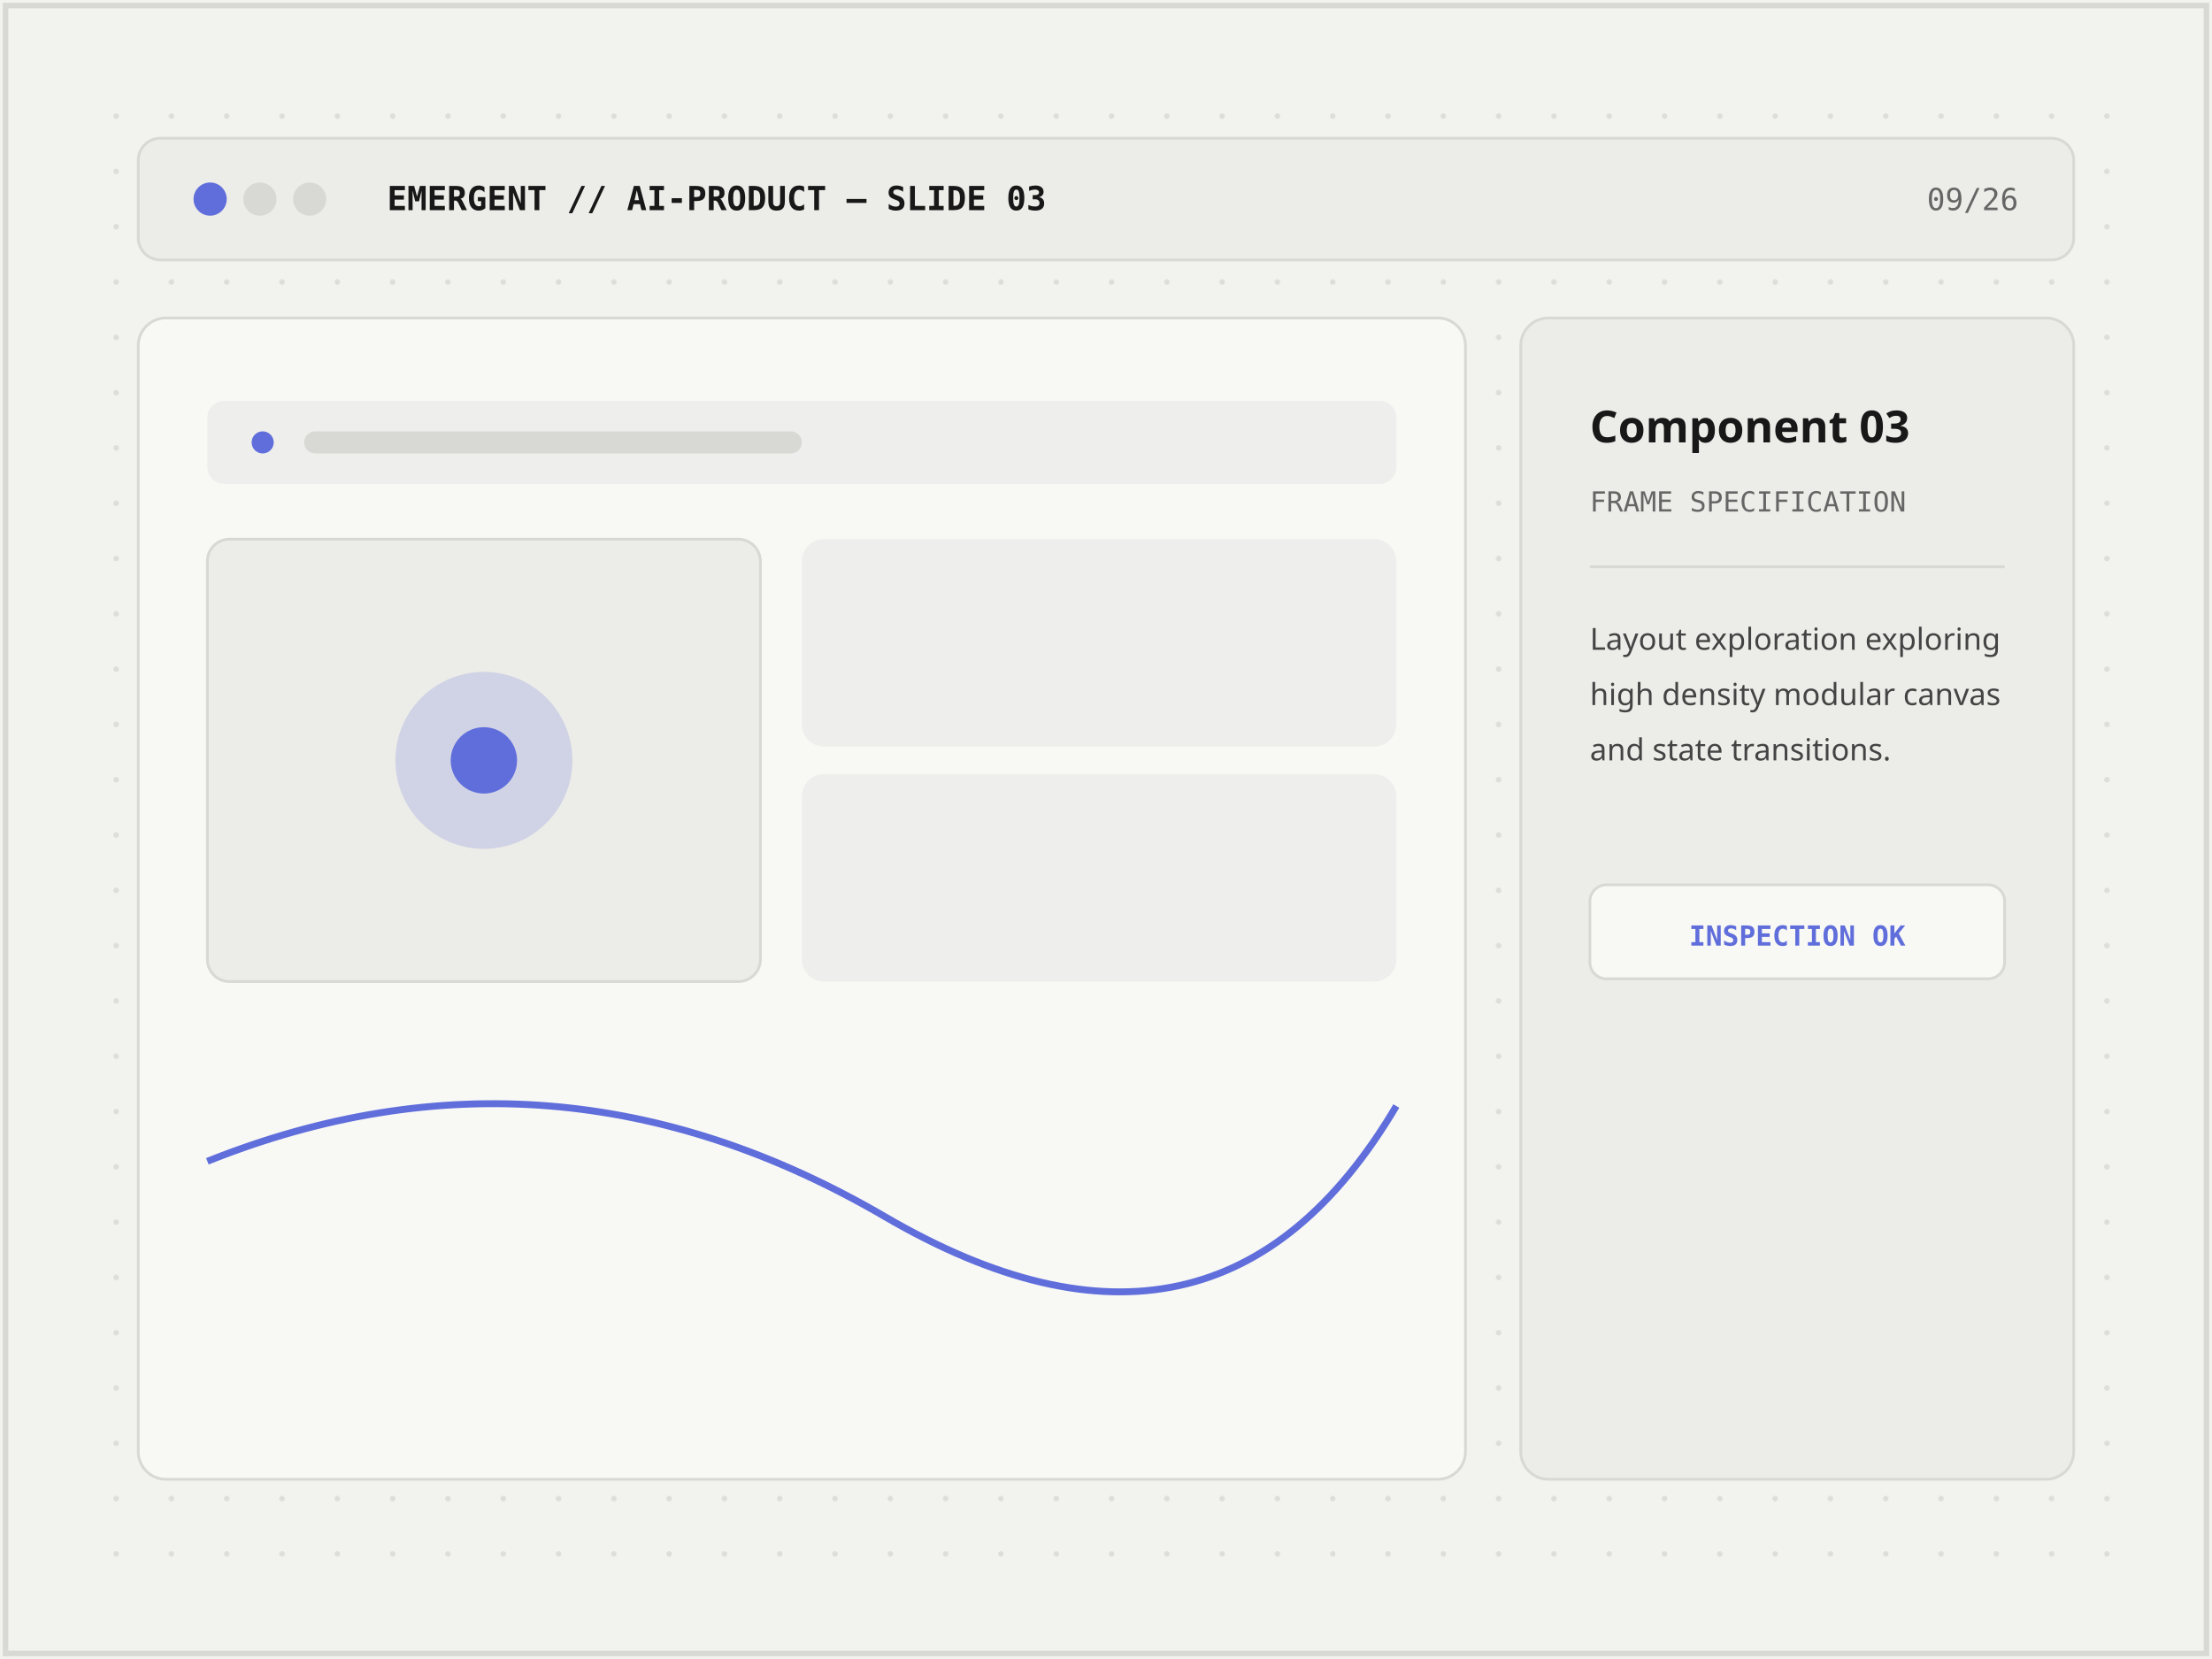
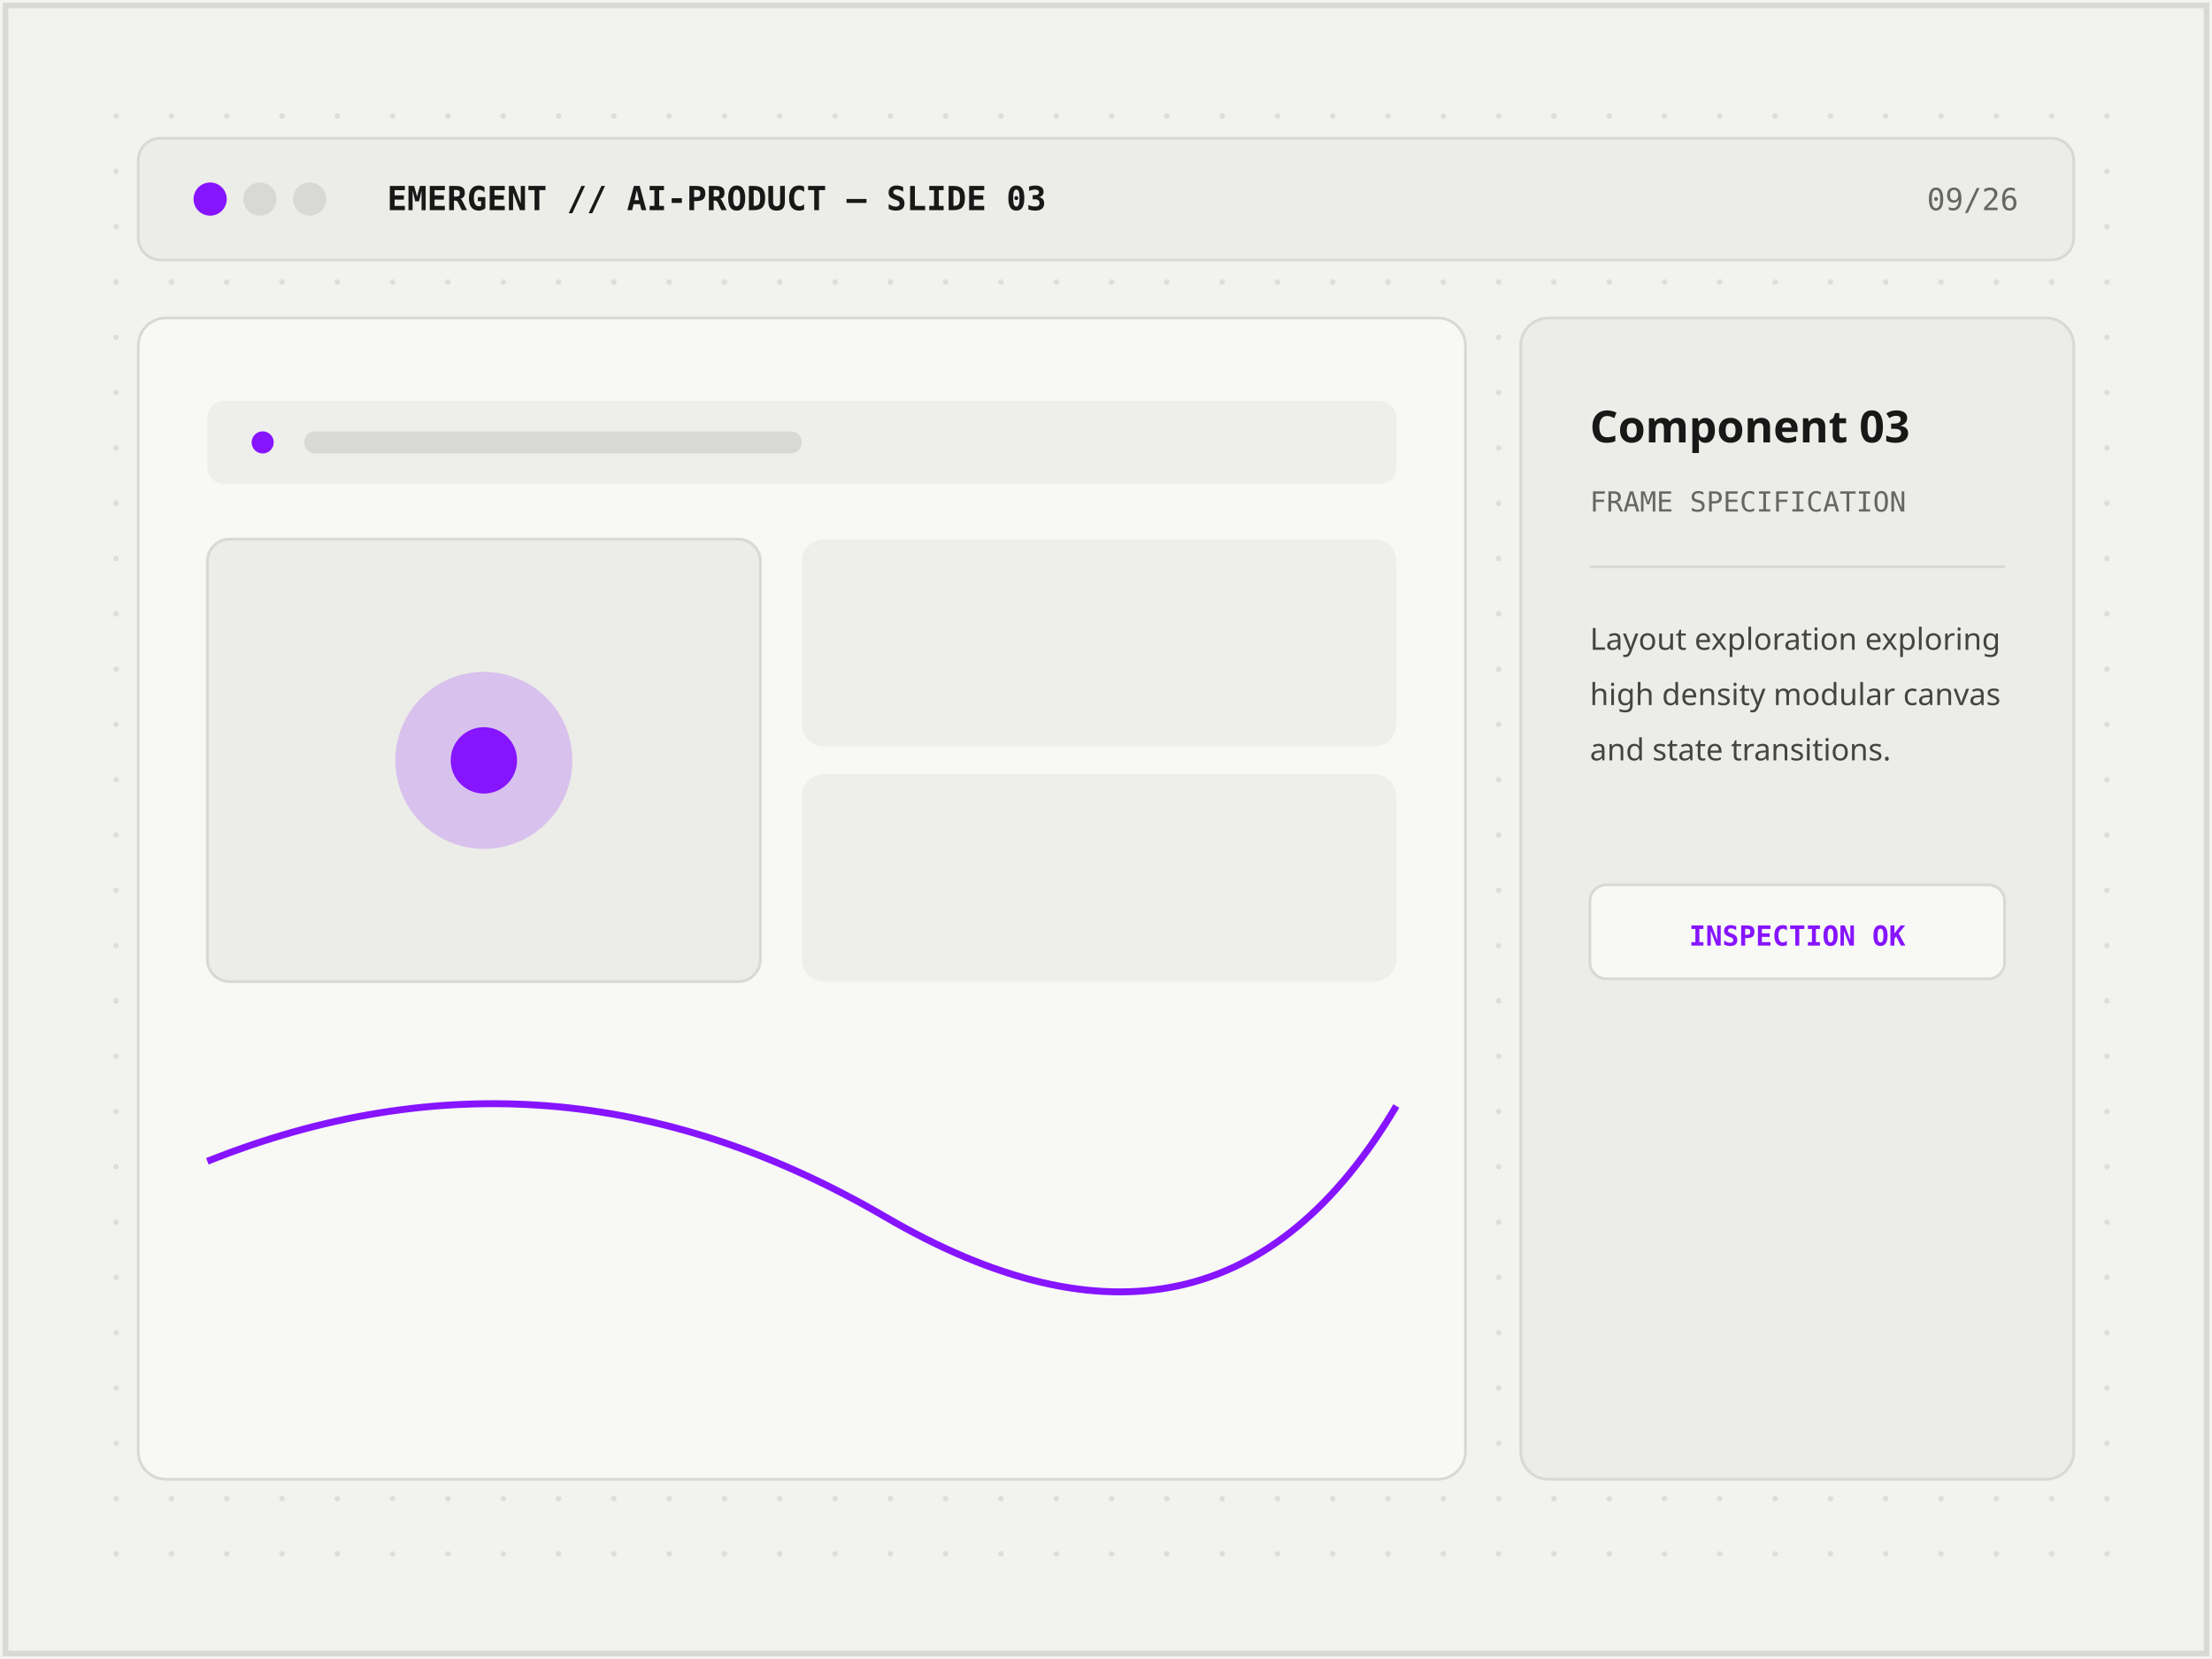
<svg xmlns="http://www.w3.org/2000/svg" viewBox="0 0 800 600" width="800" height="600">
  <defs>
    <pattern id="grid-ai-product-3" width="20" height="20" patternUnits="userSpaceOnUse">
      <circle cx="2" cy="2" r="1" fill="#D8D8D4" opacity="0.8" />
    </pattern>
  </defs>
  <rect width="800" height="600" fill="#F2F2EF" />
  <rect x="2" y="2" width="796" height="596" fill="none" stroke="#D8D8D4" stroke-width="2" />
  <rect x="30" y="30" width="740" height="540" fill="url(#grid-ai-product-3)" />
  <rect x="50" y="50" width="700" height="44" rx="8" fill="#ECECE8" stroke="#D8D8D4" stroke-width="1" />
-   <circle cx="76" cy="72" r="6" fill="#606EDB" />
+   <circle cx="76" cy="72" r="6" fill="#8614FF" />
  <circle cx="94" cy="72" r="6" fill="#D8D8D4" />
  <circle cx="112" cy="72" r="6" fill="#D8D8D4" />
  <text x="140" y="76" font-family="monospace" font-size="12" fill="#181818" font-weight="600">EMERGENT // AI-PRODUCT — SLIDE 03</text>
  <text x="730" y="76" font-family="monospace" font-size="11" fill="#666666" text-anchor="end">09/26</text>
  <rect x="50" y="115" width="480" height="420" rx="10" fill="#F8F8F5" stroke="#D8D8D4" stroke-width="1" />
  <rect x="75" y="145" width="430" height="30" rx="6" fill="#EEEEEC" />
-   <circle cx="95" cy="160" r="4" fill="#606EDB" />
+   <circle cx="95" cy="160" r="4" fill="#8614FF" />
  <rect x="110" y="156" width="180" height="8" rx="4" fill="#D8D8D4" />
  <rect x="75" y="195" width="200" height="160" rx="8" fill="#ECECE8" stroke="#D8D8D4" stroke-width="1" />
-   <circle cx="175" cy="275" r="32" fill="#606EDB" opacity="0.2" />
-   <circle cx="175" cy="275" r="12" fill="#606EDB" />
+   <circle cx="175" cy="275" r="32" fill="#8614FF" opacity="0.2" />
+   <circle cx="175" cy="275" r="12" fill="#8614FF" />
  <rect x="290" y="195" width="215" height="75" rx="8" fill="#EEEEEC" />
  <rect x="290" y="280" width="215" height="75" rx="8" fill="#EEEEEC" />
-   <path d="M 75 420 Q 200 370 320 440 T 505 400" fill="none" stroke="#606EDB" stroke-width="2.5" />
+   <path d="M 75 420 Q 200 370 320 440 T 505 400" fill="none" stroke="#8614FF" stroke-width="2.5" />
  <rect x="550" y="115" width="200" height="420" rx="10" fill="#ECECE8" stroke="#D8D8D4" stroke-width="1" />
  <text x="575" y="160" font-family="sans-serif" font-size="16" font-weight="700" fill="#181818">Component 03</text>
  <text x="575" y="185" font-family="monospace" font-size="10" fill="#666666">FRAME SPECIFICATION</text>
  <line x1="575" y1="205" x2="725" y2="205" stroke="#D8D8D4" stroke-width="1" />
  <text x="575" y="235" font-family="sans-serif" font-size="11" fill="#444444">Layout exploration exploring</text>
  <text x="575" y="255" font-family="sans-serif" font-size="11" fill="#444444">high density modular canvas</text>
  <text x="575" y="275" font-family="sans-serif" font-size="11" fill="#444444">and state transitions.</text>
  <rect x="575" y="320" width="150" height="34" rx="6" fill="#F8F8F5" stroke="#D8D8D4" stroke-width="1" />
-   <text x="650" y="342" font-family="monospace" font-size="10" fill="#606EDB" text-anchor="middle" font-weight="600">INSPECTION OK</text>
+   <text x="650" y="342" font-family="monospace" font-size="10" fill="#8614FF" text-anchor="middle" font-weight="600">INSPECTION OK</text>
</svg>
